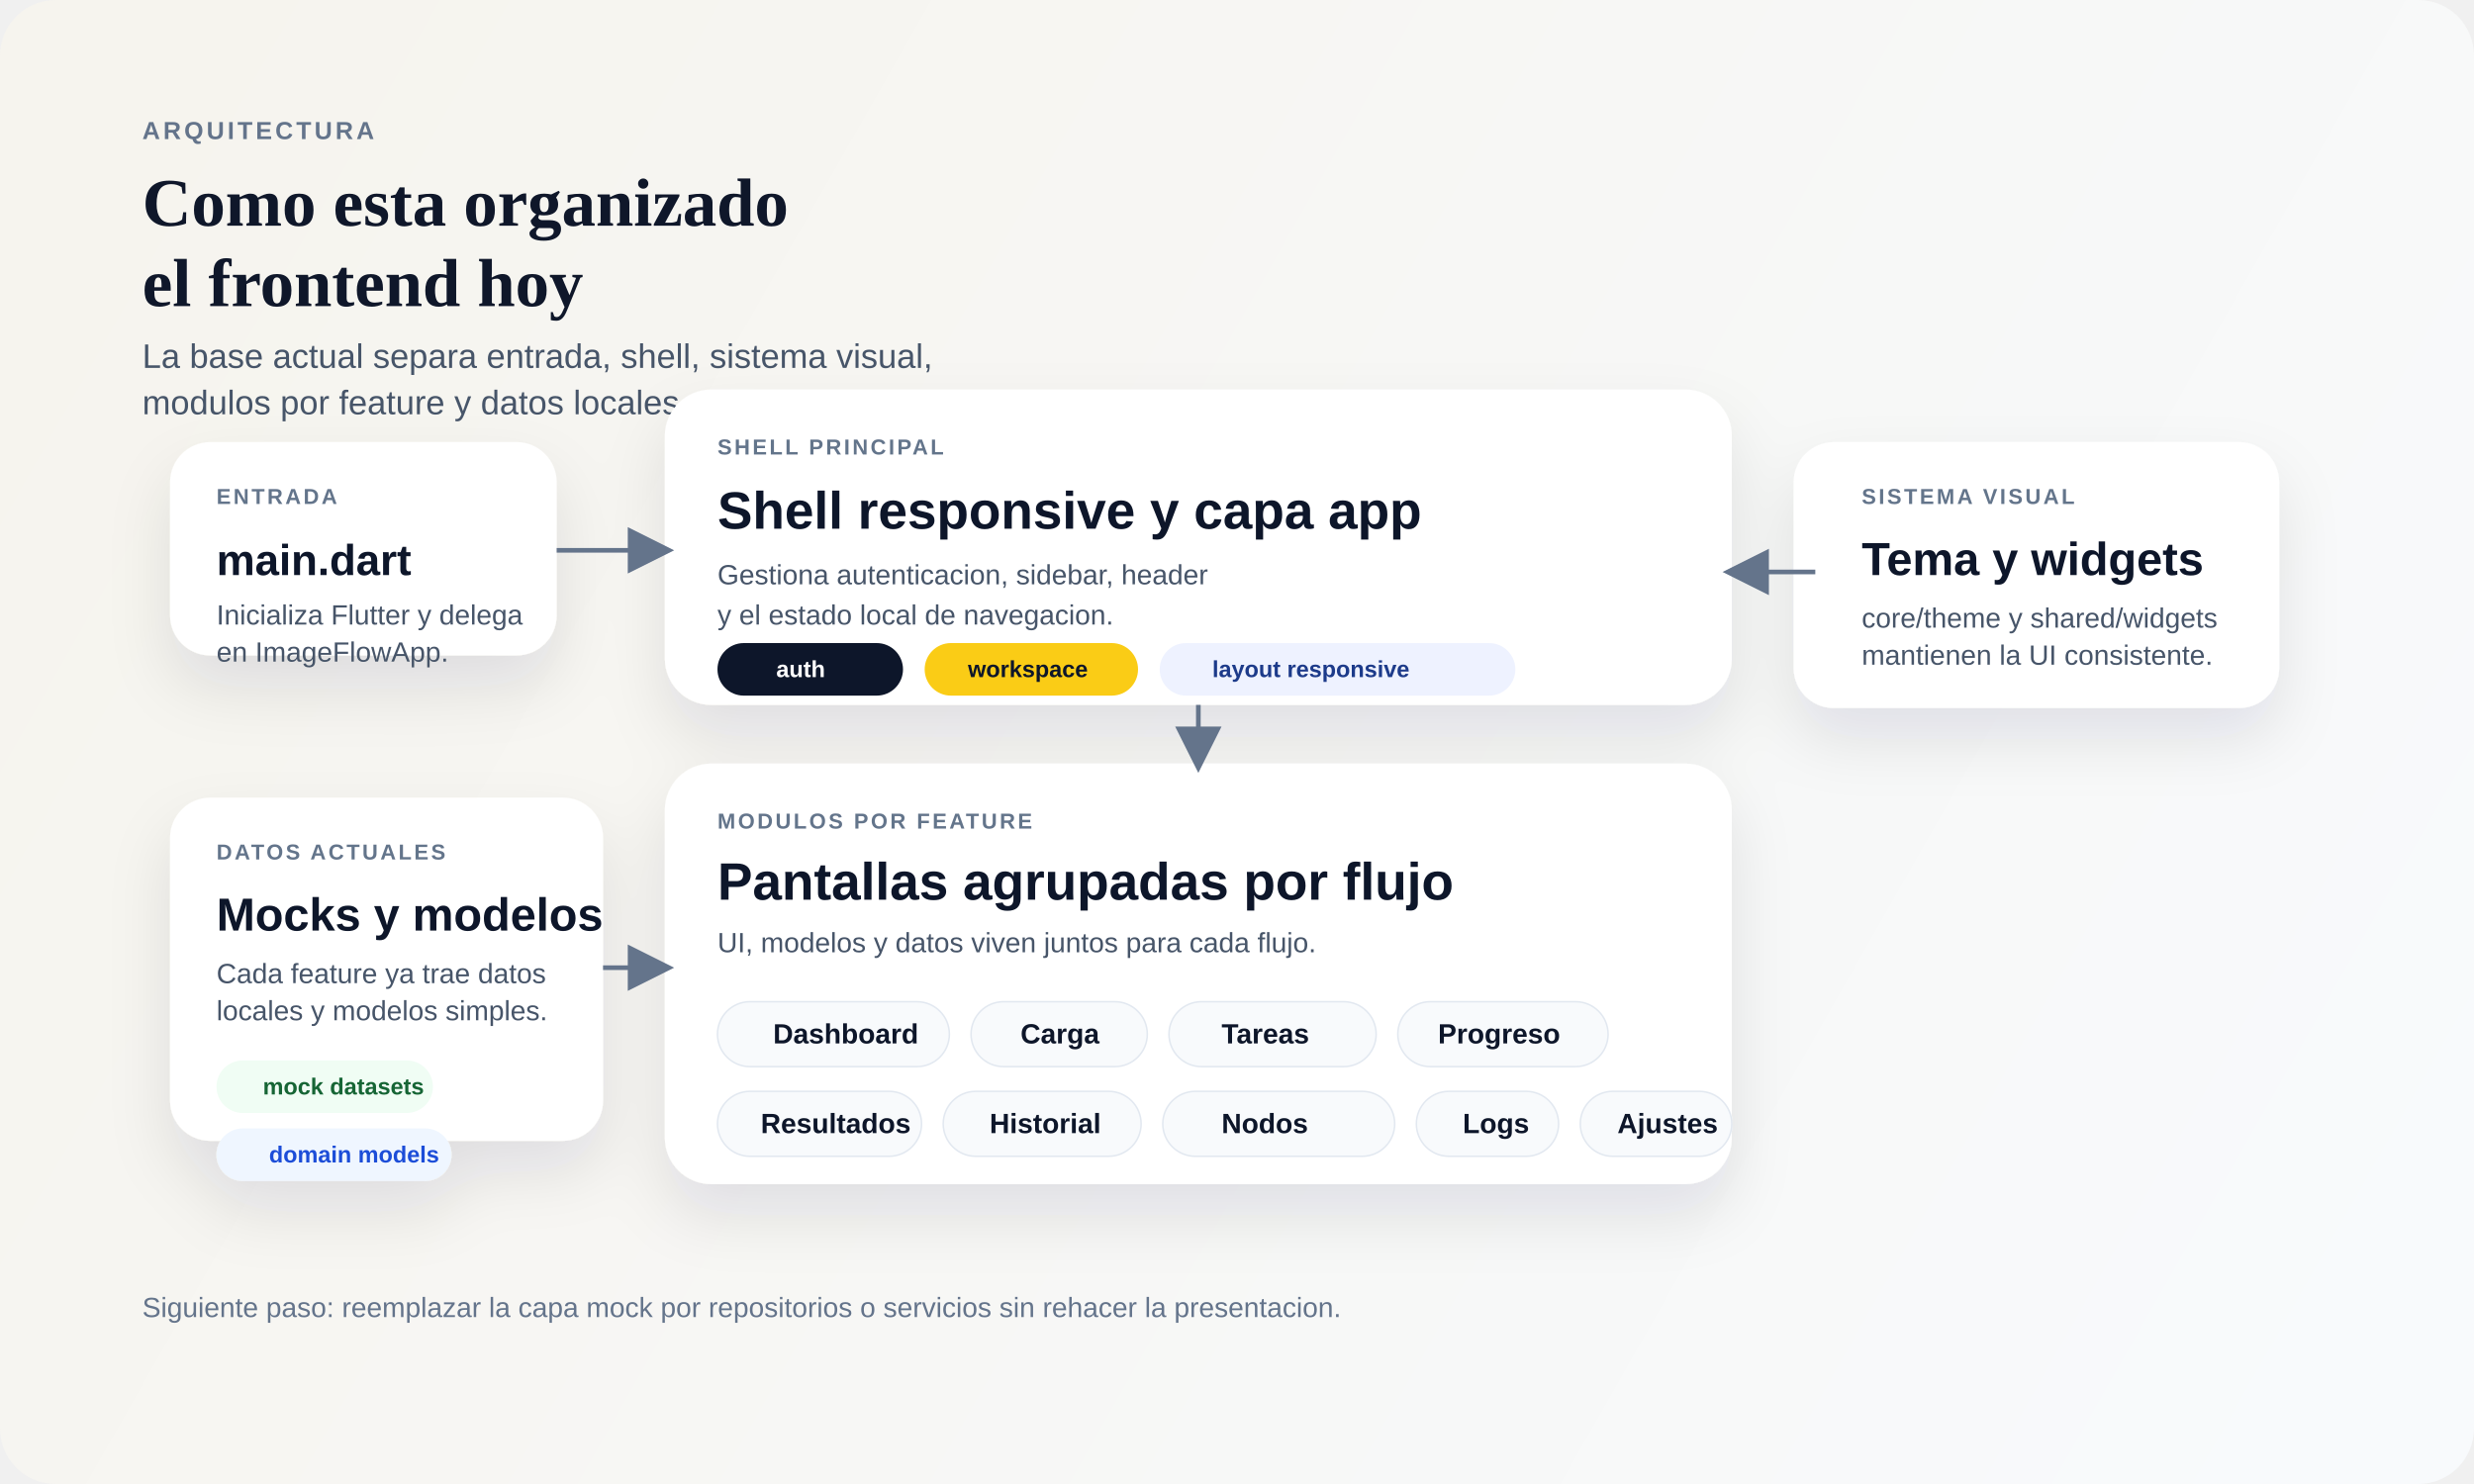
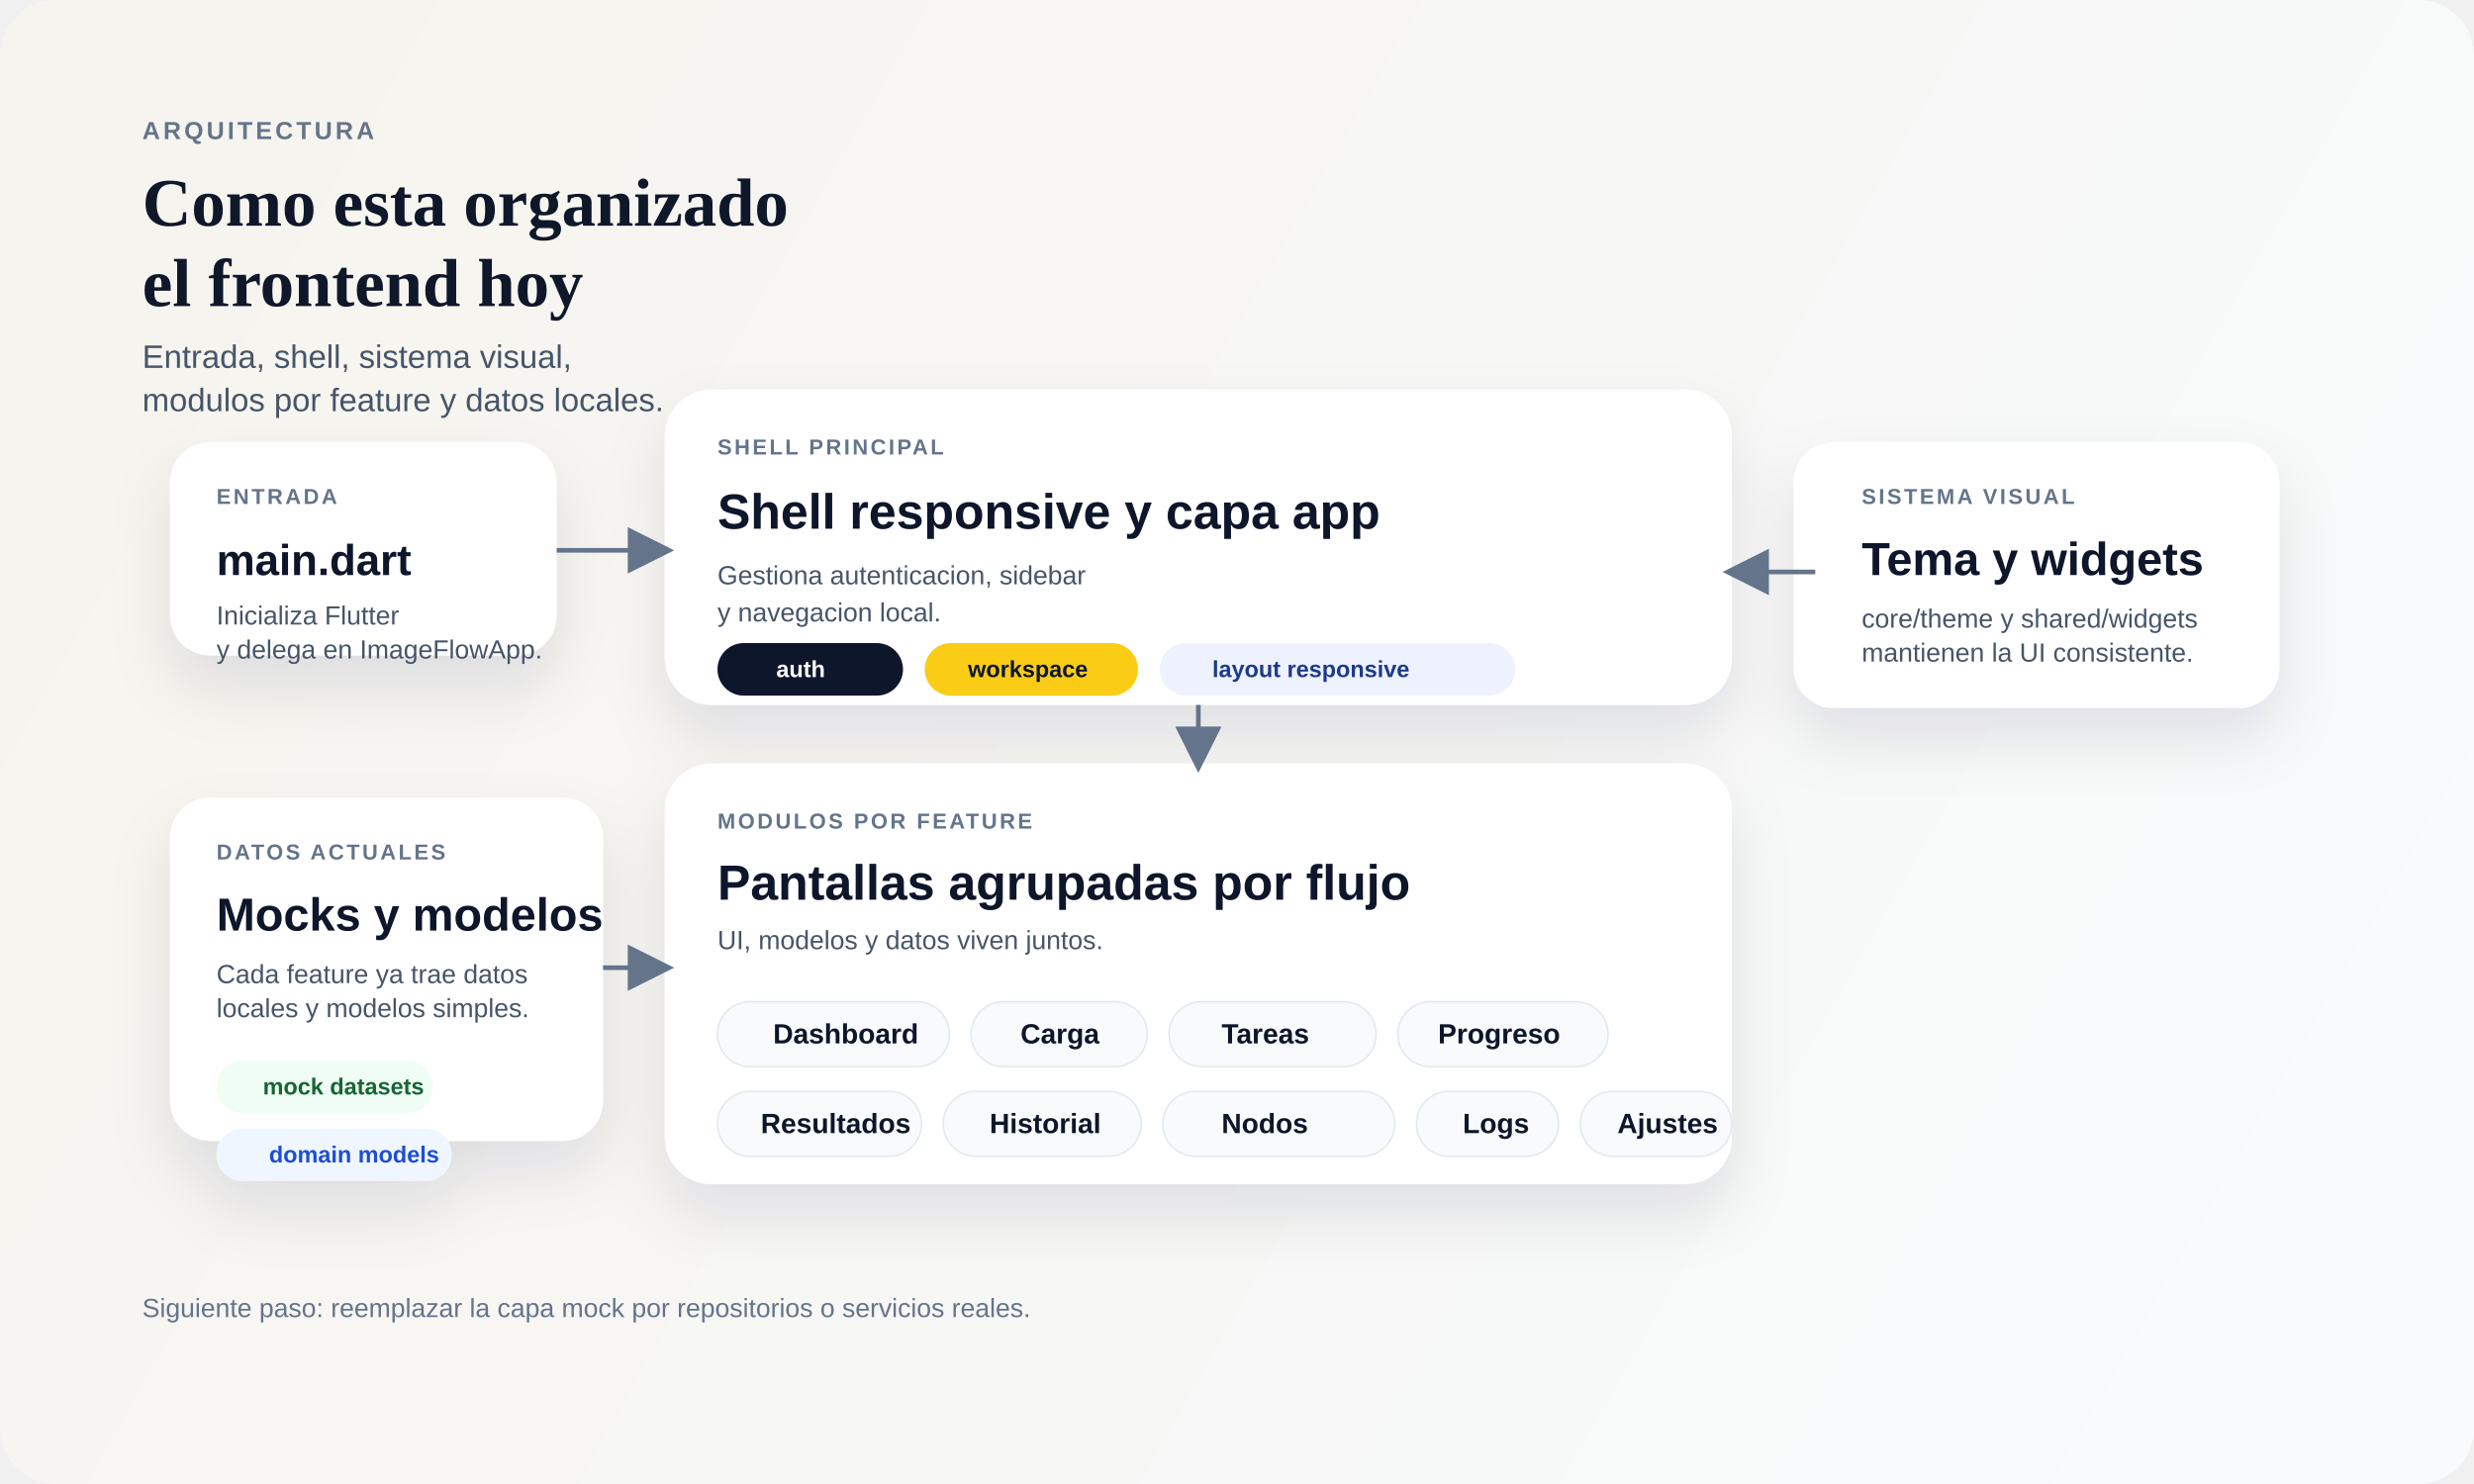
<svg xmlns="http://www.w3.org/2000/svg" width="1600" height="960" viewBox="0 0 1600 960" fill="none" role="img" aria-labelledby="archTitle archDesc">
  <defs>
    <linearGradient id="archBg" x1="80" y1="80" x2="1520" y2="900" gradientUnits="userSpaceOnUse">
      <stop stop-color="#F6F4EE" />
      <stop offset="1" stop-color="#F8FAFC" />
    </linearGradient>
    <filter id="archShadow" x="0" y="0" width="1600" height="960" filterUnits="userSpaceOnUse" color-interpolation-filters="sRGB">
      <feDropShadow dx="0" dy="20" stdDeviation="20" flood-color="#0F172A" flood-opacity="0.10" />
    </filter>
    <marker id="arrow" markerWidth="10" markerHeight="10" refX="8" refY="5" orient="auto" markerUnits="strokeWidth">
      <path d="M0 0L10 5L0 10V0Z" fill="#64748B" />
    </marker>
  </defs>
  <rect width="1600" height="960" rx="36" fill="url(#archBg)" />
  <text x="92" y="90" fill="#64748B" font-family="Verdana, Arial, sans-serif" font-size="16" font-weight="700" letter-spacing="2">ARQUITECTURA</text>
  <text x="92" y="146" fill="#0F172A" font-family="Georgia, 'Times New Roman', serif" font-size="44" font-weight="700">Como esta organizado</text>
  <text x="92" y="198" fill="#0F172A" font-family="Georgia, 'Times New Roman', serif" font-size="44" font-weight="700">el frontend hoy</text>
-   <text x="92" y="238" fill="#475569" font-family="Verdana, Arial, sans-serif" font-size="22">La base actual separa entrada, shell, sistema visual,</text>
-   <text x="92" y="268" fill="#475569" font-family="Verdana, Arial, sans-serif" font-size="22">modulos por feature y datos locales.</text>
+   <text x="92" y="238" fill="#475569" font-family="Verdana, Arial, sans-serif" font-size="21">Entrada, shell, sistema visual,</text>
+   <text x="92" y="266" fill="#475569" font-family="Verdana, Arial, sans-serif" font-size="21">modulos por feature y datos locales.</text>
  <g filter="url(#archShadow)">
    <rect x="110" y="286" width="250" height="138" rx="26" fill="#FFFFFF" />
    <text x="140" y="326" fill="#64748B" font-family="Verdana, Arial, sans-serif" font-size="14" font-weight="700" letter-spacing="1.6">ENTRADA</text>
    <text x="140" y="372" fill="#0F172A" font-family="Verdana, Arial, sans-serif" font-size="28" font-weight="700">main.dart</text>
-     <text x="140" y="404" fill="#475569" font-family="Verdana, Arial, sans-serif" font-size="18">Inicializa Flutter y delega</text>
-     <text x="140" y="428" fill="#475569" font-family="Verdana, Arial, sans-serif" font-size="18">en ImageFlowApp.</text>
+     <text x="140" y="404" fill="#475569" font-family="Verdana, Arial, sans-serif" font-size="17">Inicializa Flutter</text>
+     <text x="140" y="426" fill="#475569" font-family="Verdana, Arial, sans-serif" font-size="17">y delega en ImageFlowApp.</text>
    <rect x="430" y="252" width="690" height="204" rx="30" fill="#FFFFFF" />
    <text x="464" y="294" fill="#64748B" font-family="Verdana, Arial, sans-serif" font-size="14" font-weight="700" letter-spacing="1.6">SHELL PRINCIPAL</text>
-     <text x="464" y="342" fill="#0F172A" font-family="Verdana, Arial, sans-serif" font-size="34" font-weight="700">Shell responsive y capa app</text>
-     <text x="464" y="378" fill="#475569" font-family="Verdana, Arial, sans-serif" font-size="18">Gestiona autenticacion, sidebar, header</text>
-     <text x="464" y="404" fill="#475569" font-family="Verdana, Arial, sans-serif" font-size="18">y el estado local de navegacion.</text>
+     <text x="464" y="342" fill="#0F172A" font-family="Verdana, Arial, sans-serif" font-size="32" font-weight="700">Shell responsive y capa app</text>
+     <text x="464" y="378" fill="#475569" font-family="Verdana, Arial, sans-serif" font-size="17">Gestiona autenticacion, sidebar</text>
+     <text x="464" y="402" fill="#475569" font-family="Verdana, Arial, sans-serif" font-size="17">y navegacion local.</text>
    <rect x="464" y="416" width="120" height="34" rx="17" fill="#0F172A" />
    <text x="502" y="438" fill="#FFFFFF" font-family="Verdana, Arial, sans-serif" font-size="15" font-weight="700">auth</text>
    <rect x="598" y="416" width="138" height="34" rx="17" fill="#FACC15" />
    <text x="626" y="438" fill="#0F172A" font-family="Verdana, Arial, sans-serif" font-size="15" font-weight="700">workspace</text>
    <rect x="750" y="416" width="230" height="34" rx="17" fill="#EEF2FF" />
    <text x="784" y="438" fill="#1E3A8A" font-family="Verdana, Arial, sans-serif" font-size="15" font-weight="700">layout responsive</text>
    <rect x="1160" y="286" width="314" height="172" rx="26" fill="#FFFFFF" />
    <text x="1204" y="326" fill="#64748B" font-family="Verdana, Arial, sans-serif" font-size="14" font-weight="700" letter-spacing="1.6">SISTEMA VISUAL</text>
    <text x="1204" y="372" fill="#0F172A" font-family="Verdana, Arial, sans-serif" font-size="30" font-weight="700">Tema y widgets</text>
-     <text x="1204" y="406" fill="#475569" font-family="Verdana, Arial, sans-serif" font-size="18">core/theme y shared/widgets</text>
-     <text x="1204" y="430" fill="#475569" font-family="Verdana, Arial, sans-serif" font-size="18">mantienen la UI consistente.</text>
+     <text x="1204" y="406" fill="#475569" font-family="Verdana, Arial, sans-serif" font-size="17">core/theme y shared/widgets</text>
+     <text x="1204" y="428" fill="#475569" font-family="Verdana, Arial, sans-serif" font-size="17">mantienen la UI consistente.</text>
    <rect x="110" y="516" width="280" height="222" rx="26" fill="#FFFFFF" />
    <text x="140" y="556" fill="#64748B" font-family="Verdana, Arial, sans-serif" font-size="14" font-weight="700" letter-spacing="1.6">DATOS ACTUALES</text>
    <text x="140" y="602" fill="#0F172A" font-family="Verdana, Arial, sans-serif" font-size="30" font-weight="700">Mocks y modelos</text>
-     <text x="140" y="636" fill="#475569" font-family="Verdana, Arial, sans-serif" font-size="18">Cada feature ya trae datos</text>
-     <text x="140" y="660" fill="#475569" font-family="Verdana, Arial, sans-serif" font-size="18">locales y modelos simples.</text>
+     <text x="140" y="636" fill="#475569" font-family="Verdana, Arial, sans-serif" font-size="17">Cada feature ya trae datos</text>
+     <text x="140" y="658" fill="#475569" font-family="Verdana, Arial, sans-serif" font-size="17">locales y modelos simples.</text>
    <rect x="140" y="686" width="140" height="34" rx="17" fill="#F0FDF4" />
    <text x="170" y="708" fill="#166534" font-family="Verdana, Arial, sans-serif" font-size="15" font-weight="700">mock datasets</text>
    <rect x="140" y="730" width="152" height="34" rx="17" fill="#EFF6FF" />
    <text x="174" y="752" fill="#1D4ED8" font-family="Verdana, Arial, sans-serif" font-size="15" font-weight="700">domain models</text>
    <rect x="430" y="494" width="690" height="272" rx="30" fill="#FFFFFF" />
    <text x="464" y="536" fill="#64748B" font-family="Verdana, Arial, sans-serif" font-size="14" font-weight="700" letter-spacing="1.6">MODULOS POR FEATURE</text>
-     <text x="464" y="582" fill="#0F172A" font-family="Verdana, Arial, sans-serif" font-size="34" font-weight="700">Pantallas agrupadas por flujo</text>
-     <text x="464" y="616" fill="#475569" font-family="Verdana, Arial, sans-serif" font-size="18">UI, modelos y datos viven juntos para cada flujo.</text>
+     <text x="464" y="582" fill="#0F172A" font-family="Verdana, Arial, sans-serif" font-size="32" font-weight="700">Pantallas agrupadas por flujo</text>
+     <text x="464" y="614" fill="#475569" font-family="Verdana, Arial, sans-serif" font-size="17">UI, modelos y datos viven juntos.</text>
    <rect x="464" y="648" width="150" height="42" rx="21" fill="#F8FAFC" stroke="#E2E8F0" />
    <text x="500" y="675" fill="#0F172A" font-family="Verdana, Arial, sans-serif" font-size="18" font-weight="700">Dashboard</text>
    <rect x="628" y="648" width="114" height="42" rx="21" fill="#F8FAFC" stroke="#E2E8F0" />
    <text x="660" y="675" fill="#0F172A" font-family="Verdana, Arial, sans-serif" font-size="18" font-weight="700">Carga</text>
    <rect x="756" y="648" width="134" height="42" rx="21" fill="#F8FAFC" stroke="#E2E8F0" />
    <text x="790" y="675" fill="#0F172A" font-family="Verdana, Arial, sans-serif" font-size="18" font-weight="700">Tareas</text>
    <rect x="904" y="648" width="136" height="42" rx="21" fill="#F8FAFC" stroke="#E2E8F0" />
    <text x="930" y="675" fill="#0F172A" font-family="Verdana, Arial, sans-serif" font-size="18" font-weight="700">Progreso</text>
    <rect x="464" y="706" width="132" height="42" rx="21" fill="#F8FAFC" stroke="#E2E8F0" />
    <text x="492" y="733" fill="#0F172A" font-family="Verdana, Arial, sans-serif" font-size="18" font-weight="700">Resultados</text>
    <rect x="610" y="706" width="128" height="42" rx="21" fill="#F8FAFC" stroke="#E2E8F0" />
    <text x="640" y="733" fill="#0F172A" font-family="Verdana, Arial, sans-serif" font-size="18" font-weight="700">Historial</text>
    <rect x="752" y="706" width="150" height="42" rx="21" fill="#F8FAFC" stroke="#E2E8F0" />
    <text x="790" y="733" fill="#0F172A" font-family="Verdana, Arial, sans-serif" font-size="18" font-weight="700">Nodos</text>
    <rect x="916" y="706" width="92" height="42" rx="21" fill="#F8FAFC" stroke="#E2E8F0" />
    <text x="946" y="733" fill="#0F172A" font-family="Verdana, Arial, sans-serif" font-size="18" font-weight="700">Logs</text>
    <rect x="1022" y="706" width="98" height="42" rx="21" fill="#F8FAFC" stroke="#E2E8F0" />
    <text x="1046" y="733" fill="#0F172A" font-family="Verdana, Arial, sans-serif" font-size="18" font-weight="700">Ajustes</text>
  </g>
  <path d="M360 356H430" stroke="#64748B" stroke-width="3" marker-end="url(#arrow)" />
  <path d="M775 456V494" stroke="#64748B" stroke-width="3" marker-end="url(#arrow)" />
  <path d="M1174 370H1120" stroke="#64748B" stroke-width="3" marker-end="url(#arrow)" />
  <path d="M390 626H430" stroke="#64748B" stroke-width="3" marker-end="url(#arrow)" />
-   <text x="92" y="852" fill="#64748B" font-family="Verdana, Arial, sans-serif" font-size="18">Siguiente paso: reemplazar la capa mock por repositorios o servicios sin rehacer la presentacion.</text>
+   <text x="92" y="852" fill="#64748B" font-family="Verdana, Arial, sans-serif" font-size="17">Siguiente paso: reemplazar la capa mock por repositorios o servicios reales.</text>
</svg>
